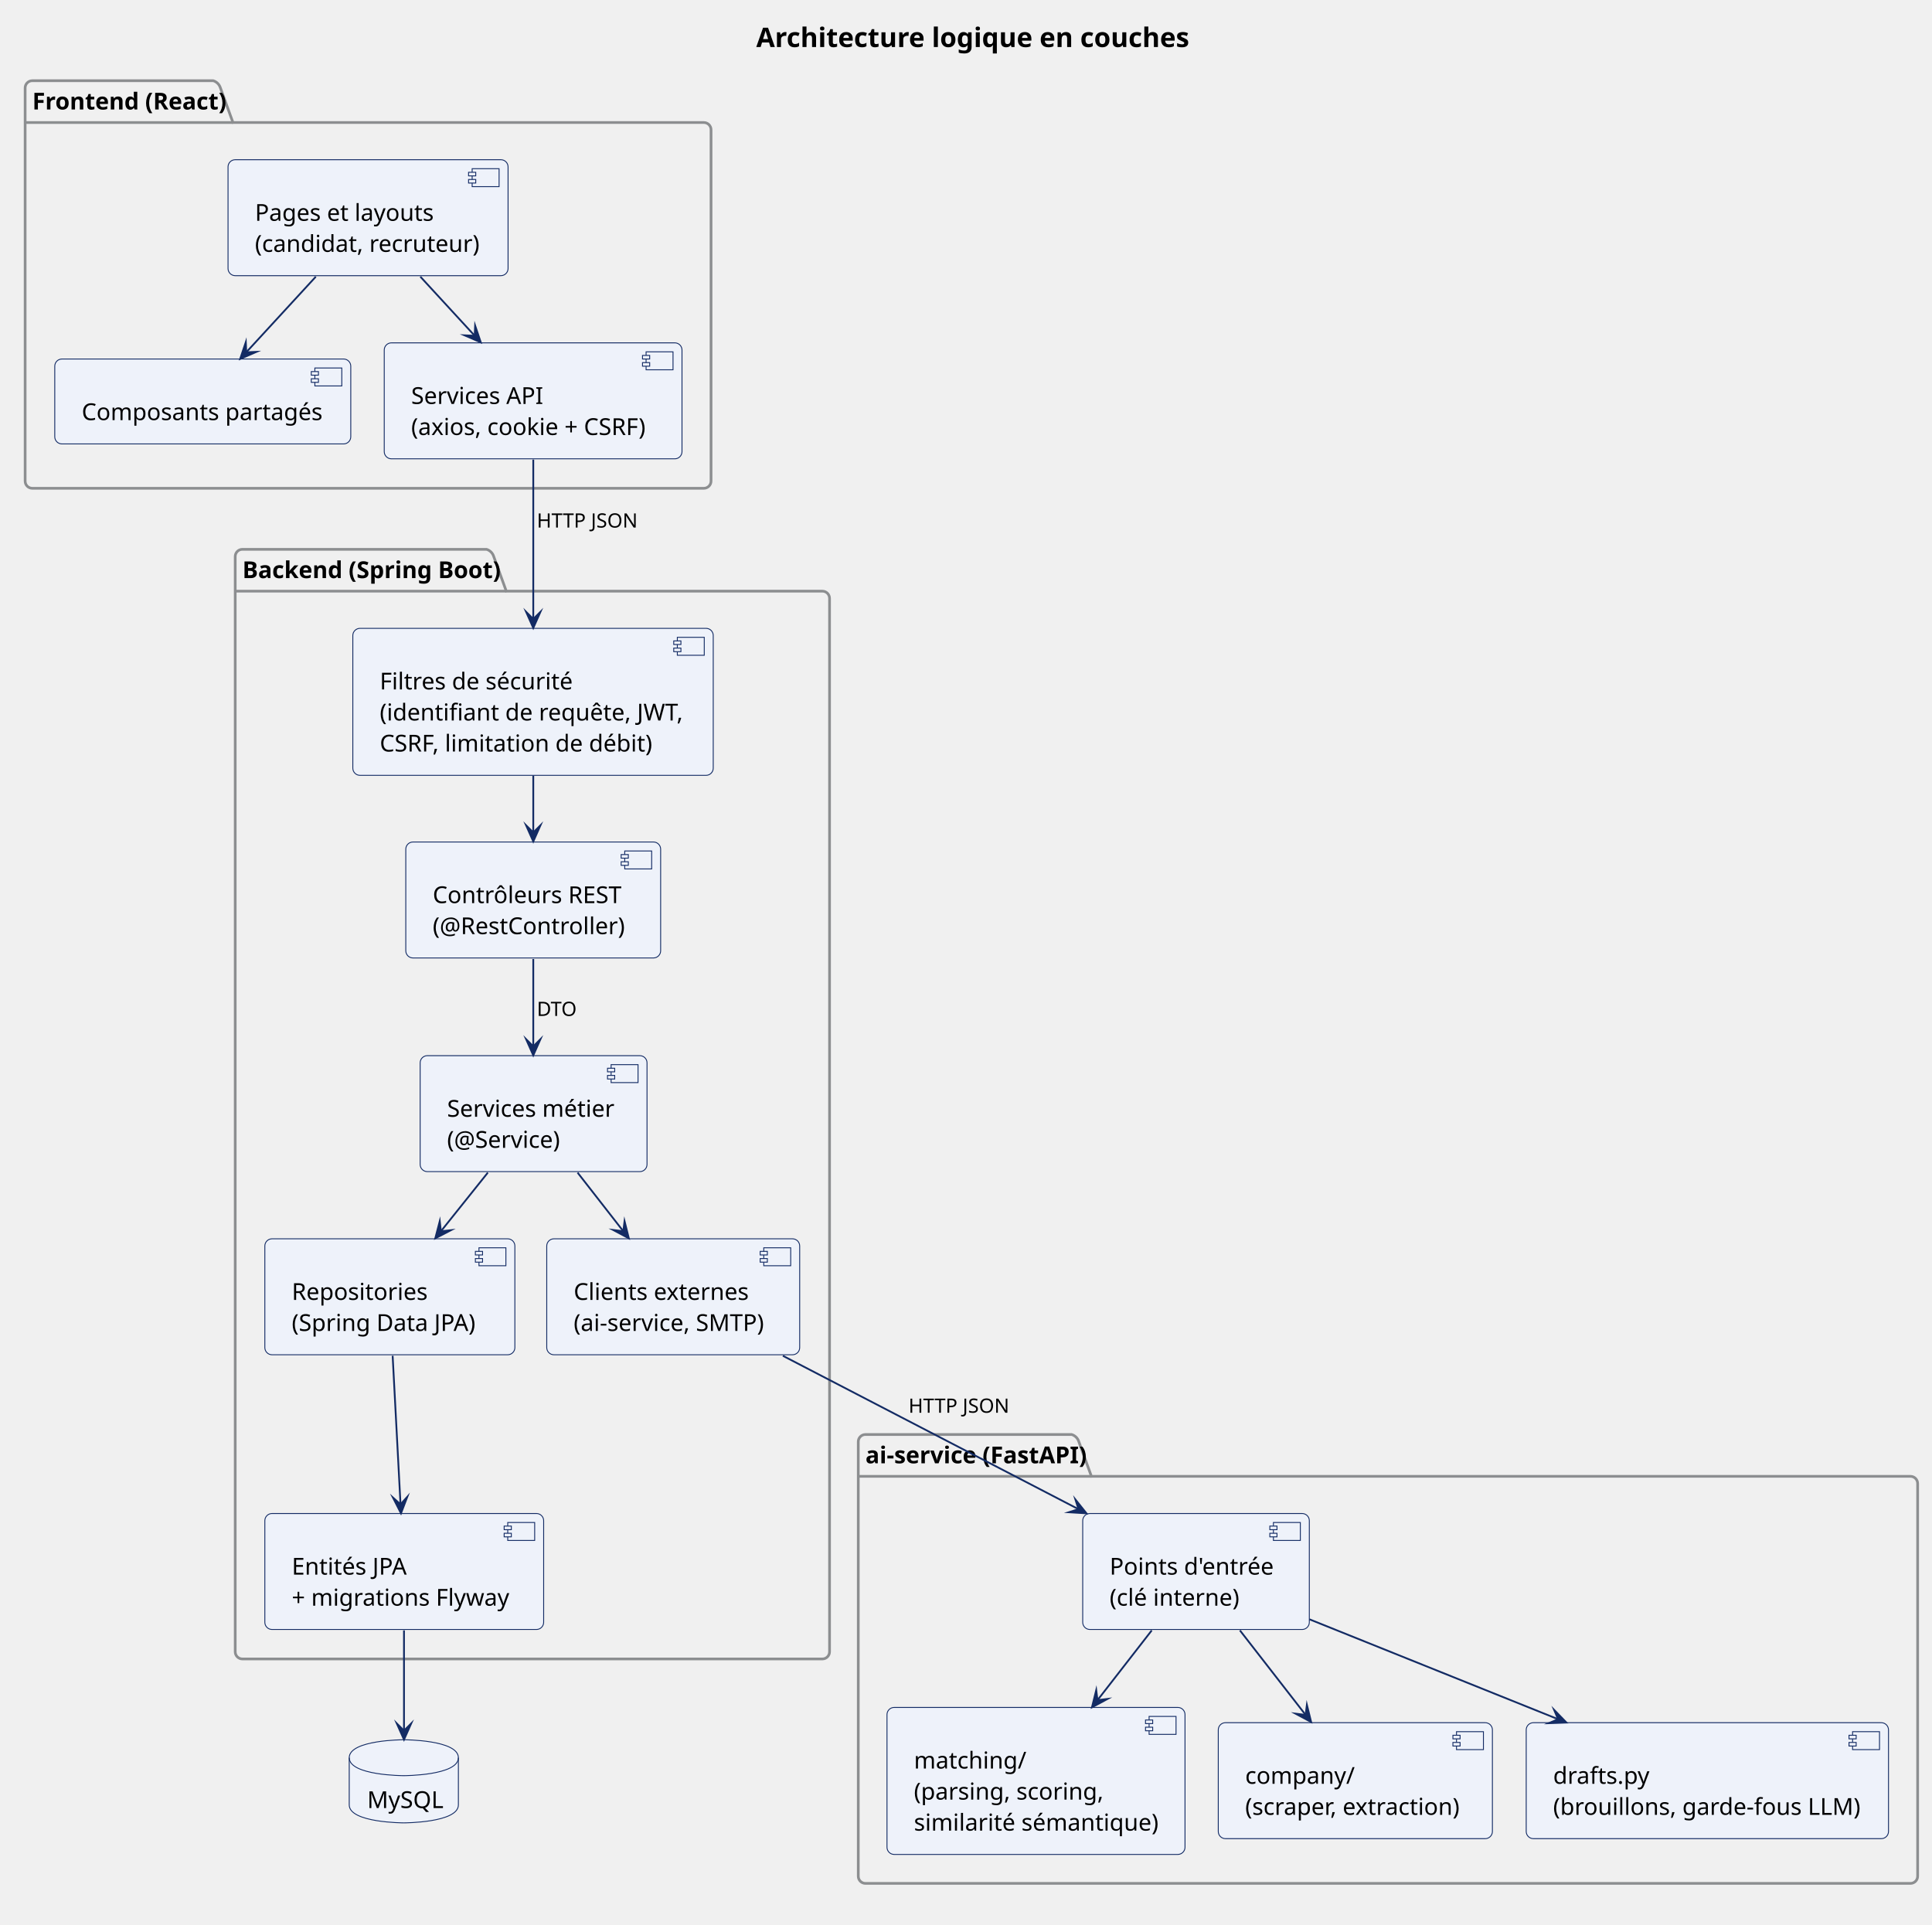
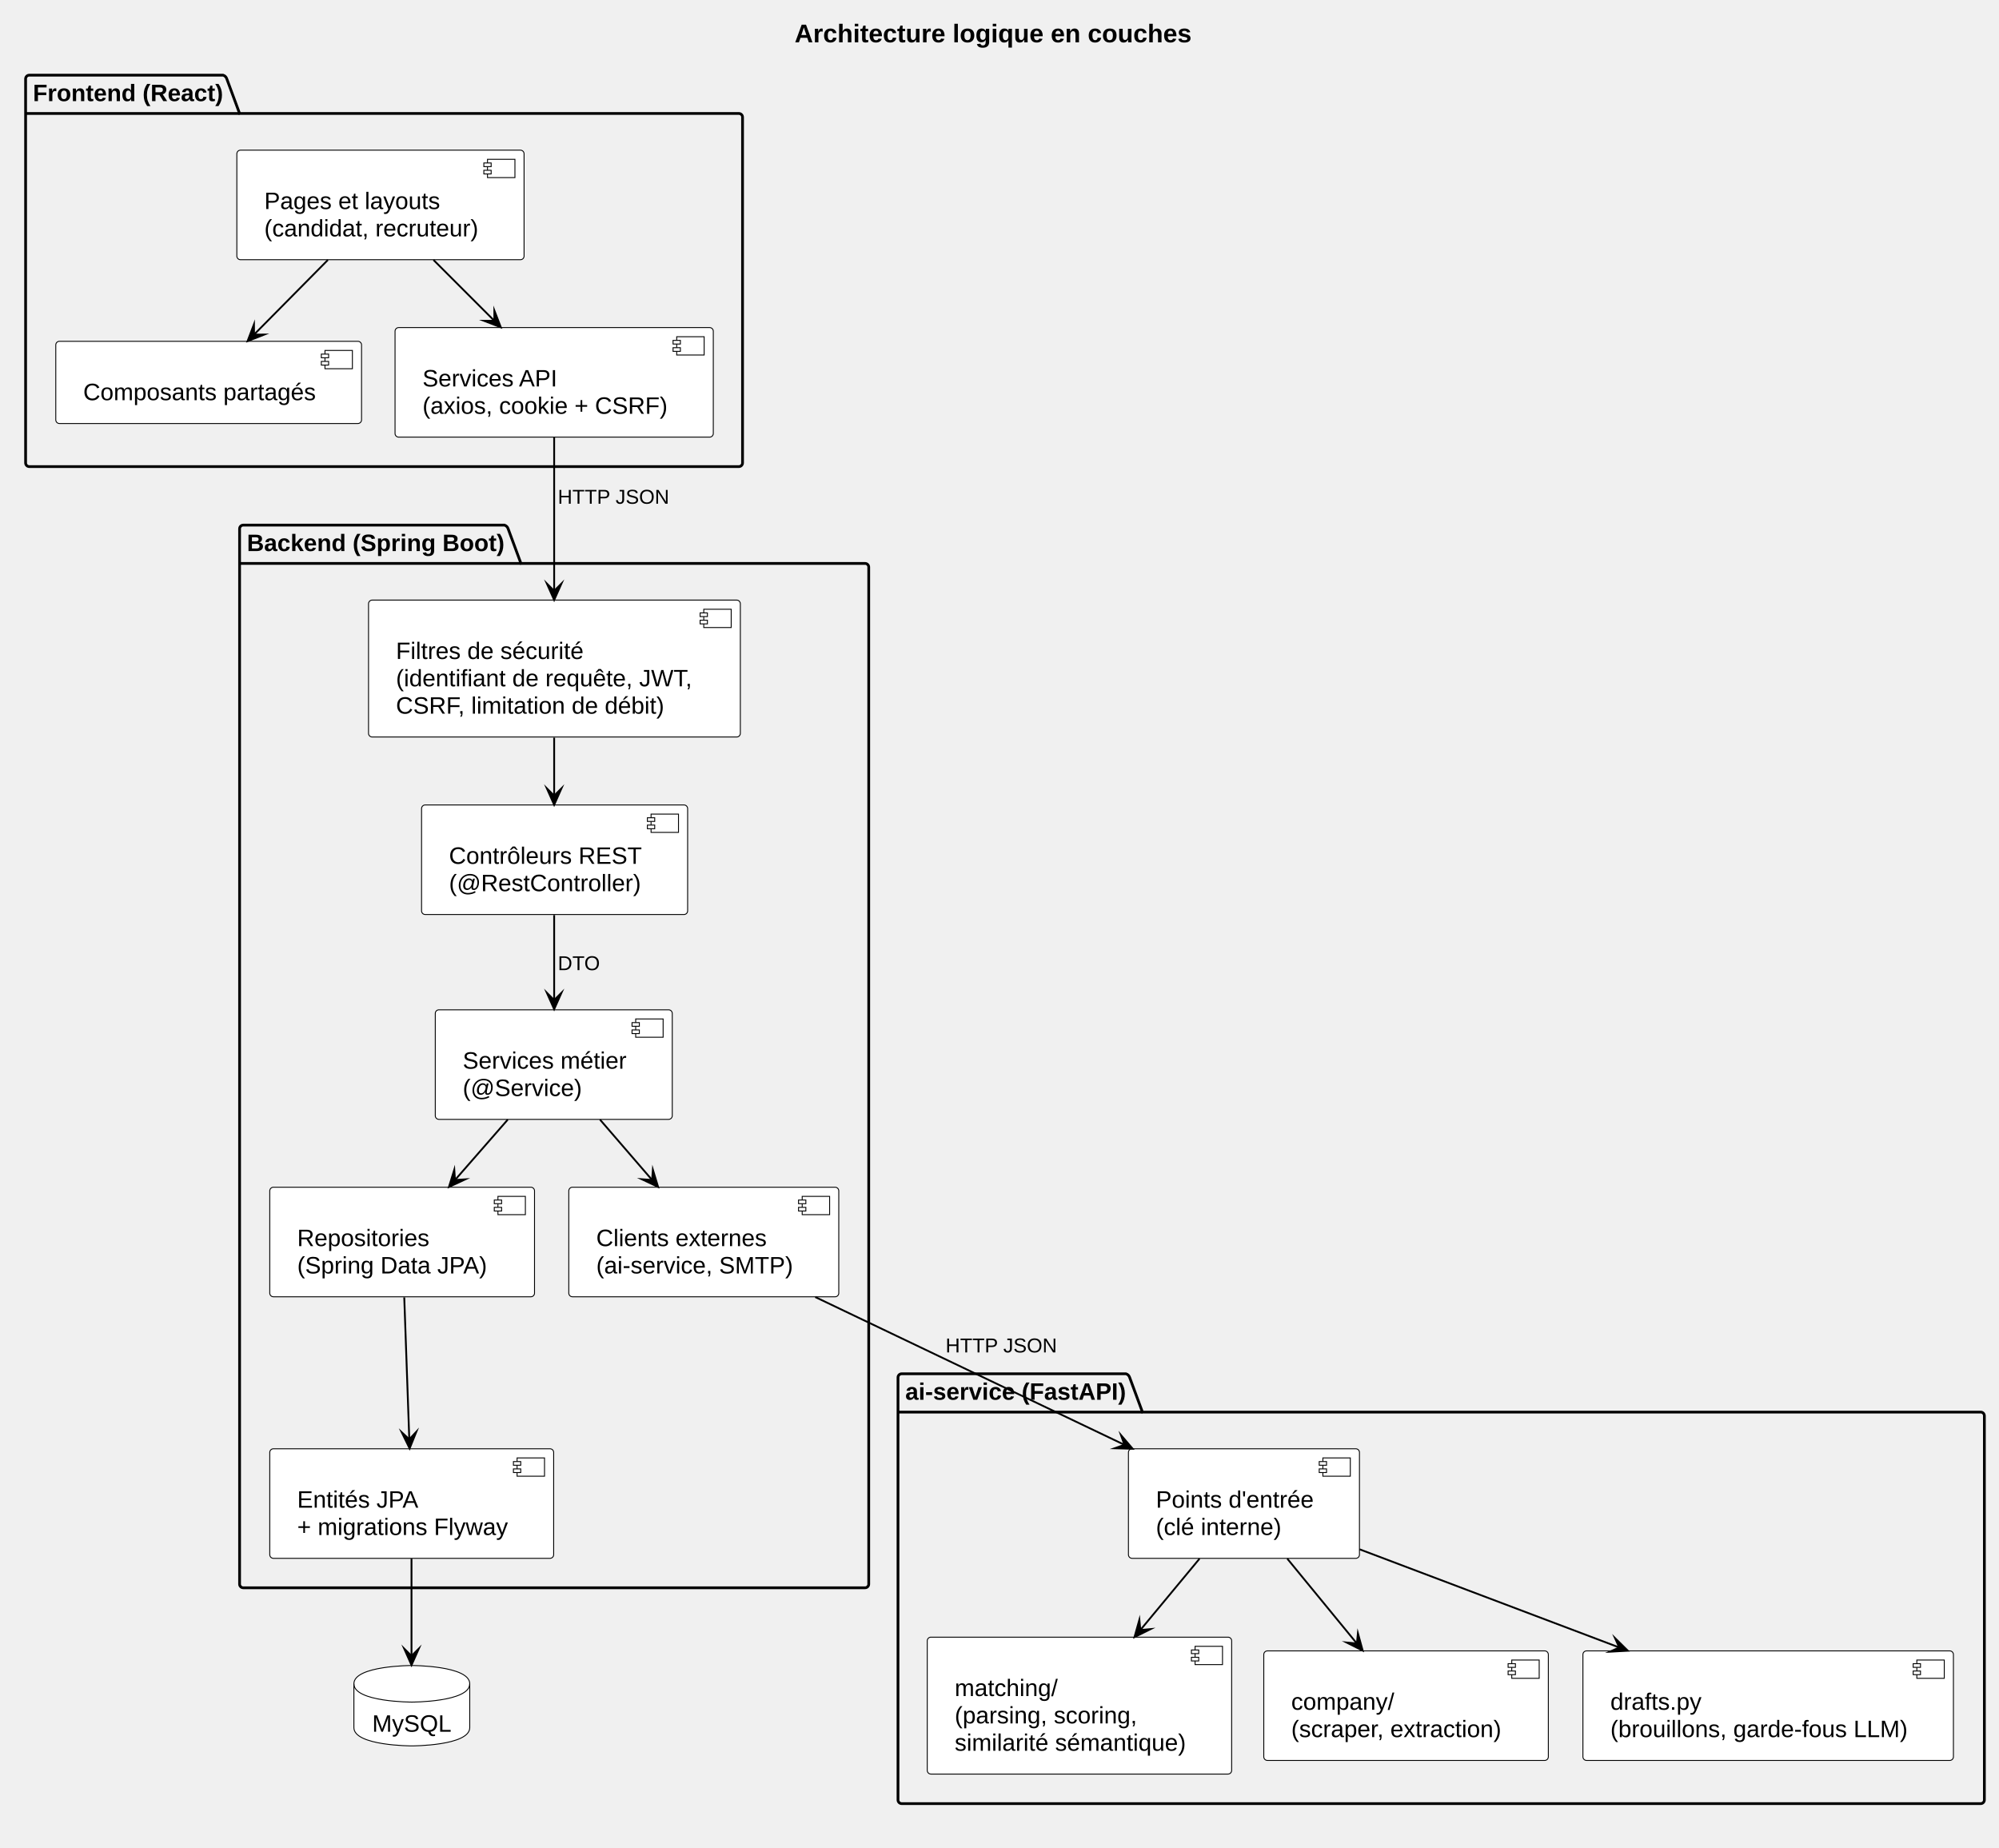
- <svg xmlns="http://www.w3.org/2000/svg" version="1.1" data-diagram-type="DESCRIPTION" style="width:1076px;height:1072px;background:#FFFFFF;" width="1076px" height="1072px" viewBox="0 0 1076 1072" zoomAndPan="magnify" preserveAspectRatio="none" contentStyleType="text/css">
+ <svg xmlns="http://www.w3.org/2000/svg" version="1.1" data-diagram-type="DESCRIPTION" style="width:1093px;height:1010px;background:#FFFFFF;" width="1093px" height="1010px" viewBox="0 0 1093 1010" zoomAndPan="magnify" preserveAspectRatio="none" contentStyleType="text/css">
  <defs />
  <g font-family="sans-serif" lengthAdjust="spacing">
    <g class="title" data-source-line="3">
-       <text x="421.194" y="26.187" fill="#000" font-size="15" textLength="226.611" font-weight="700" font-family="'Segoe UI'">Architecture logique en couches</text>
+       <text x="434.476" y="23.132" fill="#000" font-size="14" textLength="217.048" font-weight="700" font-family="'Arial'">Architecture logique en couches</text>
    </g>
    <g class="cluster" data-qualified-name="fe" id="ent0001" data-source-line="5">
-       <path d="M18,44.951 L118.75,44.951 A6,6 0 0 1 122.75,48.951 L129.75,68.242 L392,68.242 A4,4 0 0 1 396,72.242 L396,267.951 A4,4 0 0 1 392,271.951 L18,271.951 A4,4 0 0 1 14,267.951 L14,48.951 A4,4 0 0 1 18,44.951" style="stroke:#8C8E90;stroke-width:1.5;" fill="none" />
-       <line x1="14" y1="68.242" x2="129.75" y2="68.242" style="stroke:#8C8E90;stroke-width:1.5;" />
-       <text x="18" y="60.979" fill="#000" font-size="13" textLength="102.75" font-weight="700" font-family="'Segoe UI'">Frontend (React)</text>
+       <path d="M16,41.099 L122,41.099 A3,3 0 0 1 124,43.099 L131,62.047 L404,62.047 A2,2 0 0 1 406,64.047 L406,253.099 A2,2 0 0 1 404,255.099 L16,255.099 A2,2 0 0 1 14,253.099 L14,43.099 A2,2 0 0 1 16,41.099" style="stroke:#000;stroke-width:1.5;" fill="none" />
+       <line x1="14" y1="62.047" x2="131" y2="62.047" style="stroke:#000;stroke-width:1.5;" />
+       <text x="18" y="55.292" fill="#000" font-size="13" textLength="104" font-weight="700" font-family="'Arial'">Frontend (React)</text>
    </g>
    <g class="cluster" data-qualified-name="be" id="ent0005" data-source-line="11">
-       <path d="M135,305.951 L270.973,305.951 A6,6 0 0 1 274.973,309.951 L281.973,329.242 L458,329.242 A4,4 0 0 1 462,333.242 L462,919.951 A4,4 0 0 1 458,923.951 L135,923.951 A4,4 0 0 1 131,919.951 L131,309.951 A4,4 0 0 1 135,305.951" style="stroke:#8C8E90;stroke-width:1.5;" fill="none" />
-       <line x1="131" y1="329.242" x2="281.973" y2="329.242" style="stroke:#8C8E90;stroke-width:1.5;" />
-       <text x="135" y="321.979" fill="#000" font-size="13" textLength="137.973" font-weight="700" font-family="'Segoe UI'">Backend (Spring Boot)</text>
+       <path d="M133,287.099 L275.835,287.099 A3,3 0 0 1 277.835,289.099 L284.835,308.047 L473,308.047 A2,2 0 0 1 475,310.047 L475,866.099 A2,2 0 0 1 473,868.099 L133,868.099 A2,2 0 0 1 131,866.099 L131,289.099 A2,2 0 0 1 133,287.099" style="stroke:#000;stroke-width:1.5;" fill="none" />
+       <line x1="131" y1="308.047" x2="284.835" y2="308.047" style="stroke:#000;stroke-width:1.5;" />
+       <text x="135" y="301.292" fill="#000" font-size="13" textLength="140.835" font-weight="700" font-family="'Arial'">Backend (Spring Boot)</text>
    </g>
    <g class="cluster" data-qualified-name="aiPkg" id="ent0012" data-source-line="20">
-       <path d="M482,798.951 L596.848,798.951 A6,6 0 0 1 600.848,802.951 L607.848,822.242 L1064,822.242 A4,4 0 0 1 1068,826.242 L1068,1044.951 A4,4 0 0 1 1064,1048.951 L482,1048.951 A4,4 0 0 1 478,1044.951 L478,802.951 A4,4 0 0 1 482,798.951" style="stroke:#8C8E90;stroke-width:1.5;" fill="none" />
-       <line x1="478" y1="822.242" x2="607.848" y2="822.242" style="stroke:#8C8E90;stroke-width:1.5;" />
-       <text x="482" y="814.979" fill="#000" font-size="13" textLength="116.848" font-weight="700" font-family="'Segoe UI'">ai-service (FastAPI)</text>
+       <path d="M493,751.099 L615.663,751.099 A3,3 0 0 1 617.663,753.099 L624.663,772.047 L1083,772.047 A2,2 0 0 1 1085,774.047 L1085,984.099 A2,2 0 0 1 1083,986.099 L493,986.099 A2,2 0 0 1 491,984.099 L491,753.099 A2,2 0 0 1 493,751.099" style="stroke:#000;stroke-width:1.5;" fill="none" />
+       <line x1="491" y1="772.047" x2="624.663" y2="772.047" style="stroke:#000;stroke-width:1.5;" />
+       <text x="495" y="765.292" fill="#000" font-size="13" textLength="120.663" font-weight="700" font-family="'Arial'">ai-service (FastAPI)</text>
    </g>
    <g class="entity" data-qualified-name="db" id="ent0017" data-source-line="27">
-       <path d="M194.5,978.951 C194.5,968.951 224.895,968.951 224.895,968.951 C224.895,968.951 255.29,968.951 255.29,978.951 L255.29,1005.242 C255.29,1015.242 224.895,1015.242 224.895,1015.242 C224.895,1015.242 194.5,1015.242 194.5,1005.242 L194.5,978.951" style="stroke:#132B64;stroke-width:0.5;" fill="#EEF2FA" />
-       <path d="M194.5,978.951 C194.5,988.951 224.895,988.951 224.895,988.951 C224.895,988.951 255.29,988.951 255.29,978.951" style="stroke:#132B64;stroke-width:0.5;" fill="none" />
-       <text x="204.5" y="1006.979" fill="#000" font-size="13" textLength="40.79" font-family="'Segoe UI'">MySQL</text>
+       <path d="M193.5,920.599 C193.5,910.599 225.171,910.599 225.171,910.599 C225.171,910.599 256.842,910.599 256.842,920.599 L256.842,944.547 C256.842,954.547 225.171,954.547 225.171,954.547 C225.171,954.547 193.5,954.547 193.5,944.547 L193.5,920.599" style="stroke:#000;stroke-width:0.5;" fill="#FFF" />
+       <path d="M193.5,920.599 C193.5,930.599 225.171,930.599 225.171,930.599 C225.171,930.599 256.842,930.599 256.842,920.599" style="stroke:#000;stroke-width:0.5;" fill="none" />
+       <text x="203.5" y="946.792" fill="#000" font-size="13" textLength="43.342" font-family="'Arial'">MySQL</text>
    </g>
    <g class="entity" data-qualified-name="fe.pages" id="ent0002" data-source-line="6">
-       <rect x="127" y="88.951" width="155.959" height="64.582" fill="#EEF2FA" style="stroke:#132B64;stroke-width:0.5;" rx="4" ry="4" />
-       <rect x="262.959" y="93.951" width="15" height="10" fill="#EEF2FA" style="stroke:#132B64;stroke-width:0.5;" />
-       <rect x="260.959" y="95.951" width="4" height="2" fill="#EEF2FA" style="stroke:#132B64;stroke-width:0.5;" />
-       <rect x="260.959" y="99.951" width="4" height="2" fill="#EEF2FA" style="stroke:#132B64;stroke-width:0.5;" />
-       <text x="142" y="122.979" fill="#000" font-size="13" textLength="93.139" font-family="'Segoe UI'">Pages et layouts</text>
-       <text x="142" y="140.271" fill="#000" font-size="13" textLength="115.959" font-family="'Segoe UI'">(candidat, recruteur)</text>
+       <rect x="129.5" y="82.099" width="157.051" height="59.897" fill="#FFF" style="stroke:#000;stroke-width:0.5;" rx="2" ry="2" />
+       <rect x="266.551" y="87.099" width="15" height="10" fill="#FFF" style="stroke:#000;stroke-width:0.5;" />
+       <rect x="264.551" y="89.099" width="4" height="2" fill="#FFF" style="stroke:#000;stroke-width:0.5;" />
+       <rect x="264.551" y="93.099" width="4" height="2" fill="#FFF" style="stroke:#000;stroke-width:0.5;" />
+       <text x="144.5" y="114.292" fill="#000" font-size="13" textLength="96.116" font-family="'Arial'">Pages et layouts</text>
+       <text x="144.5" y="129.241" fill="#000" font-size="13" textLength="117.051" font-family="'Arial'">(candidat, recruteur)</text>
    </g>
    <g class="entity" data-qualified-name="fe.comps" id="ent0003" data-source-line="7">
-       <rect x="30.5" y="199.951" width="164.858" height="47.291" fill="#EEF2FA" style="stroke:#132B64;stroke-width:0.5;" rx="4" ry="4" />
-       <rect x="175.358" y="204.951" width="15" height="10" fill="#EEF2FA" style="stroke:#132B64;stroke-width:0.5;" />
-       <rect x="173.358" y="206.951" width="4" height="2" fill="#EEF2FA" style="stroke:#132B64;stroke-width:0.5;" />
-       <rect x="173.358" y="210.951" width="4" height="2" fill="#EEF2FA" style="stroke:#132B64;stroke-width:0.5;" />
-       <text x="45.5" y="233.979" fill="#000" font-size="13" textLength="124.858" font-family="'Segoe UI'">Composants partagés</text>
+       <rect x="30.5" y="186.599" width="167.182" height="44.949" fill="#FFF" style="stroke:#000;stroke-width:0.5;" rx="2" ry="2" />
+       <rect x="177.682" y="191.599" width="15" height="10" fill="#FFF" style="stroke:#000;stroke-width:0.5;" />
+       <rect x="175.682" y="193.599" width="4" height="2" fill="#FFF" style="stroke:#000;stroke-width:0.5;" />
+       <rect x="175.682" y="197.599" width="4" height="2" fill="#FFF" style="stroke:#000;stroke-width:0.5;" />
+       <text x="45.5" y="218.792" fill="#000" font-size="13" textLength="127.182" font-family="'Arial'">Composants partagés</text>
    </g>
    <g class="entity" data-qualified-name="fe.fesvc" id="ent0004" data-source-line="8">
-       <rect x="214" y="190.951" width="165.83" height="64.582" fill="#EEF2FA" style="stroke:#132B64;stroke-width:0.5;" rx="4" ry="4" />
-       <rect x="359.83" y="195.951" width="15" height="10" fill="#EEF2FA" style="stroke:#132B64;stroke-width:0.5;" />
-       <rect x="357.83" y="197.951" width="4" height="2" fill="#EEF2FA" style="stroke:#132B64;stroke-width:0.5;" />
-       <rect x="357.83" y="201.951" width="4" height="2" fill="#EEF2FA" style="stroke:#132B64;stroke-width:0.5;" />
-       <text x="229" y="224.979" fill="#000" font-size="13" textLength="68.605" font-family="'Segoe UI'">Services API</text>
-       <text x="229" y="242.271" fill="#000" font-size="13" textLength="125.83" font-family="'Segoe UI'">(axios, cookie + CSRF)</text>
+       <rect x="216" y="179.099" width="174.012" height="59.897" fill="#FFF" style="stroke:#000;stroke-width:0.5;" rx="2" ry="2" />
+       <rect x="370.012" y="184.099" width="15" height="10" fill="#FFF" style="stroke:#000;stroke-width:0.5;" />
+       <rect x="368.012" y="186.099" width="4" height="2" fill="#FFF" style="stroke:#000;stroke-width:0.5;" />
+       <rect x="368.012" y="190.099" width="4" height="2" fill="#FFF" style="stroke:#000;stroke-width:0.5;" />
+       <text x="231" y="211.292" fill="#000" font-size="13" textLength="74.414" font-family="'Arial'">Services API</text>
+       <text x="231" y="226.241" fill="#000" font-size="13" textLength="134.012" font-family="'Arial'">(axios, cookie + CSRF)</text>
    </g>
    <g class="entity" data-qualified-name="be.sec" id="ent0006" data-source-line="12">
-       <rect x="196.5" y="349.951" width="200.729" height="81.873" fill="#EEF2FA" style="stroke:#132B64;stroke-width:0.5;" rx="4" ry="4" />
-       <rect x="377.229" y="354.951" width="15" height="10" fill="#EEF2FA" style="stroke:#132B64;stroke-width:0.5;" />
-       <rect x="375.229" y="356.951" width="4" height="2" fill="#EEF2FA" style="stroke:#132B64;stroke-width:0.5;" />
-       <rect x="375.229" y="360.951" width="4" height="2" fill="#EEF2FA" style="stroke:#132B64;stroke-width:0.5;" />
-       <text x="211.5" y="383.979" fill="#000" font-size="13" textLength="100.007" font-family="'Segoe UI'">Filtres de sécurité</text>
-       <text x="211.5" y="401.271" fill="#000" font-size="13" textLength="160.729" font-family="'Segoe UI'">(identifiant de requête, JWT,</text>
-       <text x="211.5" y="418.562" fill="#000" font-size="13" textLength="144.796" font-family="'Segoe UI'">CSRF, limitation de débit)</text>
+       <rect x="201.5" y="328.099" width="203.3" height="74.846" fill="#FFF" style="stroke:#000;stroke-width:0.5;" rx="2" ry="2" />
+       <rect x="384.8" y="333.099" width="15" height="10" fill="#FFF" style="stroke:#000;stroke-width:0.5;" />
+       <rect x="382.8" y="335.099" width="4" height="2" fill="#FFF" style="stroke:#000;stroke-width:0.5;" />
+       <rect x="382.8" y="339.099" width="4" height="2" fill="#FFF" style="stroke:#000;stroke-width:0.5;" />
+       <text x="216.5" y="360.292" fill="#000" font-size="13" textLength="102.591" font-family="'Arial'">Filtres de sécurité</text>
+       <text x="216.5" y="375.241" fill="#000" font-size="13" textLength="163.3" font-family="'Arial'">(identifiant de requête, JWT,</text>
+       <text x="216.5" y="390.19" fill="#000" font-size="13" textLength="148.11" font-family="'Arial'">CSRF, limitation de débit)</text>
    </g>
    <g class="entity" data-qualified-name="be.ctrl" id="ent0007" data-source-line="13">
-       <rect x="226" y="468.951" width="141.937" height="64.582" fill="#EEF2FA" style="stroke:#132B64;stroke-width:0.5;" rx="4" ry="4" />
-       <rect x="347.937" y="473.951" width="15" height="10" fill="#EEF2FA" style="stroke:#132B64;stroke-width:0.5;" />
-       <rect x="345.937" y="475.951" width="4" height="2" fill="#EEF2FA" style="stroke:#132B64;stroke-width:0.5;" />
-       <rect x="345.937" y="479.951" width="4" height="2" fill="#EEF2FA" style="stroke:#132B64;stroke-width:0.5;" />
-       <text x="241" y="502.979" fill="#000" font-size="13" textLength="98.535" font-family="'Segoe UI'">Contrôleurs REST</text>
-       <text x="241" y="520.271" fill="#000" font-size="13" textLength="101.937" font-family="'Segoe UI'">(@RestController)</text>
+       <rect x="230.5" y="440.099" width="145.479" height="59.897" fill="#FFF" style="stroke:#000;stroke-width:0.5;" rx="2" ry="2" />
+       <rect x="355.979" y="445.099" width="15" height="10" fill="#FFF" style="stroke:#000;stroke-width:0.5;" />
+       <rect x="353.979" y="447.099" width="4" height="2" fill="#FFF" style="stroke:#000;stroke-width:0.5;" />
+       <rect x="353.979" y="451.099" width="4" height="2" fill="#FFF" style="stroke:#000;stroke-width:0.5;" />
+       <text x="245.5" y="472.292" fill="#000" font-size="13" textLength="105.479" font-family="'Arial'">Contrôleurs REST</text>
+       <text x="245.5" y="487.241" fill="#000" font-size="13" textLength="104.939" font-family="'Arial'">(@RestController)</text>
    </g>
    <g class="entity" data-qualified-name="be.svc" id="ent0008" data-source-line="14">
-       <rect x="234" y="587.951" width="126.347" height="64.582" fill="#EEF2FA" style="stroke:#132B64;stroke-width:0.5;" rx="4" ry="4" />
-       <rect x="340.347" y="592.951" width="15" height="10" fill="#EEF2FA" style="stroke:#132B64;stroke-width:0.5;" />
-       <rect x="338.347" y="594.951" width="4" height="2" fill="#EEF2FA" style="stroke:#132B64;stroke-width:0.5;" />
-       <rect x="338.347" y="598.951" width="4" height="2" fill="#EEF2FA" style="stroke:#132B64;stroke-width:0.5;" />
-       <text x="249" y="621.979" fill="#000" font-size="13" textLength="86.347" font-family="'Segoe UI'">Services métier</text>
-       <text x="249" y="639.271" fill="#000" font-size="13" textLength="60.665" font-family="'Segoe UI'">(@Service)</text>
+       <rect x="238" y="552.099" width="129.578" height="59.897" fill="#FFF" style="stroke:#000;stroke-width:0.5;" rx="2" ry="2" />
+       <rect x="347.578" y="557.099" width="15" height="10" fill="#FFF" style="stroke:#000;stroke-width:0.5;" />
+       <rect x="345.578" y="559.099" width="4" height="2" fill="#FFF" style="stroke:#000;stroke-width:0.5;" />
+       <rect x="345.578" y="563.099" width="4" height="2" fill="#FFF" style="stroke:#000;stroke-width:0.5;" />
+       <text x="253" y="584.292" fill="#000" font-size="13" textLength="89.578" font-family="'Arial'">Services métier</text>
+       <text x="253" y="599.241" fill="#000" font-size="13" textLength="65.203" font-family="'Arial'">(@Service)</text>
    </g>
    <g class="entity" data-qualified-name="be.repo" id="ent0009" data-source-line="15">
-       <rect x="147.5" y="689.951" width="139.252" height="64.582" fill="#EEF2FA" style="stroke:#132B64;stroke-width:0.5;" rx="4" ry="4" />
-       <rect x="266.752" y="694.951" width="15" height="10" fill="#EEF2FA" style="stroke:#132B64;stroke-width:0.5;" />
-       <rect x="264.752" y="696.951" width="4" height="2" fill="#EEF2FA" style="stroke:#132B64;stroke-width:0.5;" />
-       <rect x="264.752" y="700.951" width="4" height="2" fill="#EEF2FA" style="stroke:#132B64;stroke-width:0.5;" />
-       <text x="162.5" y="723.979" fill="#000" font-size="13" textLength="70.503" font-family="'Segoe UI'">Repositories</text>
-       <text x="162.5" y="741.271" fill="#000" font-size="13" textLength="99.252" font-family="'Segoe UI'">(Spring Data JPA)</text>
+       <rect x="147.5" y="649.099" width="144.762" height="59.897" fill="#FFF" style="stroke:#000;stroke-width:0.5;" rx="2" ry="2" />
+       <rect x="272.262" y="654.099" width="15" height="10" fill="#FFF" style="stroke:#000;stroke-width:0.5;" />
+       <rect x="270.262" y="656.099" width="4" height="2" fill="#FFF" style="stroke:#000;stroke-width:0.5;" />
+       <rect x="270.262" y="660.099" width="4" height="2" fill="#FFF" style="stroke:#000;stroke-width:0.5;" />
+       <text x="162.5" y="681.292" fill="#000" font-size="13" textLength="72.255" font-family="'Arial'">Repositories</text>
+       <text x="162.5" y="696.241" fill="#000" font-size="13" textLength="104.762" font-family="'Arial'">(Spring Data JPA)</text>
    </g>
    <g class="entity" data-qualified-name="be.ent" id="ent0010" data-source-line="16">
-       <rect x="147.5" y="842.951" width="155.28" height="64.582" fill="#EEF2FA" style="stroke:#132B64;stroke-width:0.5;" rx="4" ry="4" />
-       <rect x="282.78" y="847.951" width="15" height="10" fill="#EEF2FA" style="stroke:#132B64;stroke-width:0.5;" />
-       <rect x="280.78" y="849.951" width="4" height="2" fill="#EEF2FA" style="stroke:#132B64;stroke-width:0.5;" />
-       <rect x="280.78" y="853.951" width="4" height="2" fill="#EEF2FA" style="stroke:#132B64;stroke-width:0.5;" />
-       <text x="162.5" y="876.979" fill="#000" font-size="13" textLength="62.074" font-family="'Segoe UI'">Entités JPA</text>
-       <text x="162.5" y="894.271" fill="#000" font-size="13" textLength="115.28" font-family="'Segoe UI'">+ migrations Flyway</text>
+       <rect x="147.5" y="792.099" width="155.229" height="59.897" fill="#FFF" style="stroke:#000;stroke-width:0.5;" rx="2" ry="2" />
+       <rect x="282.729" y="797.099" width="15" height="10" fill="#FFF" style="stroke:#000;stroke-width:0.5;" />
+       <rect x="280.729" y="799.099" width="4" height="2" fill="#FFF" style="stroke:#000;stroke-width:0.5;" />
+       <rect x="280.729" y="803.099" width="4" height="2" fill="#FFF" style="stroke:#000;stroke-width:0.5;" />
+       <text x="162.5" y="824.292" fill="#000" font-size="13" textLength="67.196" font-family="'Arial'">Entités JPA</text>
+       <text x="162.5" y="839.241" fill="#000" font-size="13" textLength="115.229" font-family="'Arial'">+ migrations Flyway</text>
    </g>
    <g class="entity" data-qualified-name="be.clients" id="ent0011" data-source-line="17">
-       <rect x="304.5" y="689.951" width="140.871" height="64.582" fill="#EEF2FA" style="stroke:#132B64;stroke-width:0.5;" rx="4" ry="4" />
-       <rect x="425.371" y="694.951" width="15" height="10" fill="#EEF2FA" style="stroke:#132B64;stroke-width:0.5;" />
-       <rect x="423.371" y="696.951" width="4" height="2" fill="#EEF2FA" style="stroke:#132B64;stroke-width:0.5;" />
-       <rect x="423.371" y="700.951" width="4" height="2" fill="#EEF2FA" style="stroke:#132B64;stroke-width:0.5;" />
-       <text x="319.5" y="723.979" fill="#000" font-size="13" textLength="90.143" font-family="'Segoe UI'">Clients externes</text>
-       <text x="319.5" y="741.271" fill="#000" font-size="13" textLength="100.871" font-family="'Segoe UI'">(ai-service, SMTP)</text>
+       <rect x="311" y="649.099" width="147.618" height="59.897" fill="#FFF" style="stroke:#000;stroke-width:0.5;" rx="2" ry="2" />
+       <rect x="438.618" y="654.099" width="15" height="10" fill="#FFF" style="stroke:#000;stroke-width:0.5;" />
+       <rect x="436.618" y="656.099" width="4" height="2" fill="#FFF" style="stroke:#000;stroke-width:0.5;" />
+       <rect x="436.618" y="660.099" width="4" height="2" fill="#FFF" style="stroke:#000;stroke-width:0.5;" />
+       <text x="326" y="681.292" fill="#000" font-size="13" textLength="93.209" font-family="'Arial'">Clients externes</text>
+       <text x="326" y="696.241" fill="#000" font-size="13" textLength="107.618" font-family="'Arial'">(ai-service, SMTP)</text>
    </g>
    <g class="entity" data-qualified-name="aiPkg.aiapi" id="ent0013" data-source-line="21">
-       <rect x="603" y="842.951" width="126.208" height="64.582" fill="#EEF2FA" style="stroke:#132B64;stroke-width:0.5;" rx="4" ry="4" />
-       <rect x="709.208" y="847.951" width="15" height="10" fill="#EEF2FA" style="stroke:#132B64;stroke-width:0.5;" />
-       <rect x="707.208" y="849.951" width="4" height="2" fill="#EEF2FA" style="stroke:#132B64;stroke-width:0.5;" />
-       <rect x="707.208" y="853.951" width="4" height="2" fill="#EEF2FA" style="stroke:#132B64;stroke-width:0.5;" />
-       <text x="618" y="876.979" fill="#000" font-size="13" textLength="86.208" font-family="'Segoe UI'">Points d'entrée</text>
-       <text x="618" y="894.271" fill="#000" font-size="13" textLength="67.742" font-family="'Segoe UI'">(clé interne)</text>
+       <rect x="617" y="792.099" width="126.315" height="59.897" fill="#FFF" style="stroke:#000;stroke-width:0.5;" rx="2" ry="2" />
+       <rect x="723.315" y="797.099" width="15" height="10" fill="#FFF" style="stroke:#000;stroke-width:0.5;" />
+       <rect x="721.315" y="799.099" width="4" height="2" fill="#FFF" style="stroke:#000;stroke-width:0.5;" />
+       <rect x="721.315" y="803.099" width="4" height="2" fill="#FFF" style="stroke:#000;stroke-width:0.5;" />
+       <text x="632" y="824.292" fill="#000" font-size="13" textLength="86.315" font-family="'Arial'">Points d'entrée</text>
+       <text x="632" y="839.241" fill="#000" font-size="13" textLength="68.637" font-family="'Arial'">(clé interne)</text>
    </g>
    <g class="entity" data-qualified-name="aiPkg.matching" id="ent0014" data-source-line="22">
-       <rect x="494" y="950.951" width="165.976" height="81.873" fill="#EEF2FA" style="stroke:#132B64;stroke-width:0.5;" rx="4" ry="4" />
-       <rect x="639.976" y="955.951" width="15" height="10" fill="#EEF2FA" style="stroke:#132B64;stroke-width:0.5;" />
-       <rect x="637.976" y="957.951" width="4" height="2" fill="#EEF2FA" style="stroke:#132B64;stroke-width:0.5;" />
-       <rect x="637.976" y="961.951" width="4" height="2" fill="#EEF2FA" style="stroke:#132B64;stroke-width:0.5;" />
-       <text x="509" y="984.979" fill="#000" font-size="13" textLength="58.805" font-family="'Segoe UI'">matching/</text>
-       <text x="509" y="1002.271" fill="#000" font-size="13" textLength="97.392" font-family="'Segoe UI'">(parsing, scoring,</text>
-       <text x="509" y="1019.562" fill="#000" font-size="13" textLength="125.976" font-family="'Segoe UI'">similarité sémantique)</text>
+       <rect x="507" y="895.099" width="166.433" height="74.846" fill="#FFF" style="stroke:#000;stroke-width:0.5;" rx="2" ry="2" />
+       <rect x="653.433" y="900.099" width="15" height="10" fill="#FFF" style="stroke:#000;stroke-width:0.5;" />
+       <rect x="651.433" y="902.099" width="4" height="2" fill="#FFF" style="stroke:#000;stroke-width:0.5;" />
+       <rect x="651.433" y="906.099" width="4" height="2" fill="#FFF" style="stroke:#000;stroke-width:0.5;" />
+       <text x="522" y="927.292" fill="#000" font-size="13" textLength="56.361" font-family="'Arial'">matching/</text>
+       <text x="522" y="942.241" fill="#000" font-size="13" textLength="99.709" font-family="'Arial'">(parsing, scoring,</text>
+       <text x="522" y="957.19" fill="#000" font-size="13" textLength="126.433" font-family="'Arial'">similarité sémantique)</text>
    </g>
    <g class="entity" data-qualified-name="aiPkg.company" id="ent0015" data-source-line="23">
-       <rect x="678.5" y="959.451" width="152.677" height="64.582" fill="#EEF2FA" style="stroke:#132B64;stroke-width:0.5;" rx="4" ry="4" />
-       <rect x="811.177" y="964.451" width="15" height="10" fill="#EEF2FA" style="stroke:#132B64;stroke-width:0.5;" />
-       <rect x="809.177" y="966.451" width="4" height="2" fill="#EEF2FA" style="stroke:#132B64;stroke-width:0.5;" />
-       <rect x="809.177" y="970.451" width="4" height="2" fill="#EEF2FA" style="stroke:#132B64;stroke-width:0.5;" />
-       <text x="693.5" y="993.479" fill="#000" font-size="13" textLength="57.789" font-family="'Segoe UI'">company/</text>
-       <text x="693.5" y="1010.771" fill="#000" font-size="13" textLength="112.677" font-family="'Segoe UI'">(scraper, extraction)</text>
+       <rect x="691" y="902.599" width="155.591" height="59.897" fill="#FFF" style="stroke:#000;stroke-width:0.5;" rx="2" ry="2" />
+       <rect x="826.591" y="907.599" width="15" height="10" fill="#FFF" style="stroke:#000;stroke-width:0.5;" />
+       <rect x="824.591" y="909.599" width="4" height="2" fill="#FFF" style="stroke:#000;stroke-width:0.5;" />
+       <rect x="824.591" y="913.599" width="4" height="2" fill="#FFF" style="stroke:#000;stroke-width:0.5;" />
+       <text x="706" y="934.792" fill="#000" font-size="13" textLength="56.361" font-family="'Arial'">company/</text>
+       <text x="706" y="949.741" fill="#000" font-size="13" textLength="115.591" font-family="'Arial'">(scraper, extraction)</text>
    </g>
    <g class="entity" data-qualified-name="aiPkg.drafts" id="ent0016" data-source-line="24">
-       <rect x="850" y="959.451" width="201.77" height="64.582" fill="#EEF2FA" style="stroke:#132B64;stroke-width:0.5;" rx="4" ry="4" />
-       <rect x="1031.77" y="964.451" width="15" height="10" fill="#EEF2FA" style="stroke:#132B64;stroke-width:0.5;" />
-       <rect x="1029.77" y="966.451" width="4" height="2" fill="#EEF2FA" style="stroke:#132B64;stroke-width:0.5;" />
-       <rect x="1029.77" y="970.451" width="4" height="2" fill="#EEF2FA" style="stroke:#132B64;stroke-width:0.5;" />
-       <text x="865" y="993.479" fill="#000" font-size="13" textLength="49.531" font-family="'Segoe UI'">drafts.py</text>
-       <text x="865" y="1010.771" fill="#000" font-size="13" textLength="161.77" font-family="'Segoe UI'">(brouillons, garde-fous LLM)</text>
+       <rect x="865.5" y="902.599" width="202.576" height="59.897" fill="#FFF" style="stroke:#000;stroke-width:0.5;" rx="2" ry="2" />
+       <rect x="1048.076" y="907.599" width="15" height="10" fill="#FFF" style="stroke:#000;stroke-width:0.5;" />
+       <rect x="1046.076" y="909.599" width="4" height="2" fill="#FFF" style="stroke:#000;stroke-width:0.5;" />
+       <rect x="1046.076" y="913.599" width="4" height="2" fill="#FFF" style="stroke:#000;stroke-width:0.5;" />
+       <text x="880.5" y="934.792" fill="#000" font-size="13" textLength="49.854" font-family="'Arial'">drafts.py</text>
+       <text x="880.5" y="949.741" fill="#000" font-size="13" textLength="162.576" font-family="'Arial'">(brouillons, garde-fous LLM)</text>
    </g>
    <g class="link" data-entity-1="ent0002" data-entity-2="ent0003" id="lnk18" data-link-type="dependency">
-       <polygon points="133.761,199.885,142.799,195.969,137.147,196.205,136.911,190.553,133.761,199.885" fill="#132B64" style="stroke:#132B64;stroke-width:1;stroke-linejoin:miter;stroke-miterlimit:10;" />
-       <path d="M175.891,154.092 C162.203,168.969 149.585,182.685 137.147,196.205" style="stroke:#132B64;stroke-width:1;" fill="none" />
+       <polygon points="135.378,186.493,144.551,182.909,138.895,182.939,138.865,177.282,135.378,186.493" fill="#000" style="stroke:#000;stroke-width:1;stroke-linejoin:miter;stroke-miterlimit:10;" />
+       <path d="M179.286,142.118 C165.14,156.414 151.893,169.802 138.895,182.939" style="stroke:#000;stroke-width:1;" fill="none" />
    </g>
    <g class="link" data-entity-1="ent0002" data-entity-2="ent0004" id="lnk19" data-link-type="dependency">
-       <polygon points="267.764,190.673,264.614,181.342,264.379,186.993,258.727,186.758,267.764,190.673" fill="#132B64" style="stroke:#132B64;stroke-width:1;stroke-linejoin:miter;stroke-miterlimit:10;" />
-       <path d="M234.109,154.092 C244.849,165.765 253.629,175.308 264.379,186.993" style="stroke:#132B64;stroke-width:1;" fill="none" />
+       <polygon points="273.831,178.93,270.295,169.737,270.295,175.394,264.639,175.394,273.831,178.93" fill="#000" style="stroke:#000;stroke-width:1;stroke-linejoin:miter;stroke-miterlimit:10;" />
+       <path d="M237.019,142.118 C248.696,153.795 258.603,163.702 270.295,175.394" style="stroke:#000;stroke-width:1;" fill="none" />
    </g>
    <g class="link" data-entity-1="ent0004" data-entity-2="ent0006" id="lnk20" data-link-type="dependency">
-       <polygon points="297,349.753,301,340.753,297,344.753,293,340.753,297,349.753" fill="#132B64" style="stroke:#132B64;stroke-width:1;stroke-linejoin:miter;stroke-miterlimit:10;" />
-       <path d="M297,255.97 C297,282.605 297,315.915 297,344.753" style="stroke:#132B64;stroke-width:1;" fill="none" />
-       <text x="299" y="293.821" fill="#000" font-size="11" textLength="54.801" font-family="'Segoe UI'">HTTP JSON</text>
+       <polygon points="303,328.033,307,319.033,303,323.033,299,319.033,303,328.033" fill="#000" style="stroke:#000;stroke-width:1;stroke-linejoin:miter;stroke-miterlimit:10;" />
+       <path d="M303,239.159 C303,264.334 303,295.877 303,323.033" style="stroke:#000;stroke-width:1;" fill="none" />
+       <text x="305" y="275.417" fill="#000" font-size="11" textLength="61.112" font-family="'Arial'">HTTP JSON</text>
    </g>
    <g class="link" data-entity-1="ent0006" data-entity-2="ent0007" id="lnk21" data-link-type="dependency">
-       <polygon points="297,468.654,301,459.654,297,463.654,293,459.654,297,468.654" fill="#132B64" style="stroke:#132B64;stroke-width:1;stroke-linejoin:miter;stroke-miterlimit:10;" />
-       <path d="M297,432.044 C297,444.118 297,452.197 297,463.654" style="stroke:#132B64;stroke-width:1;" fill="none" />
+       <polygon points="303,440.027,307,431.027,303,435.027,299,431.027,303,440.027" fill="#000" style="stroke:#000;stroke-width:1;stroke-linejoin:miter;stroke-miterlimit:10;" />
+       <path d="M303,403.314 C303,415.377 303,423.612 303,435.027" style="stroke:#000;stroke-width:1;" fill="none" />
    </g>
    <g class="link" data-entity-1="ent0007" data-entity-2="ent0008" id="lnk22" data-link-type="dependency">
-       <polygon points="297,587.764,301,578.764,297,582.764,293,578.764,297,587.764" fill="#132B64" style="stroke:#132B64;stroke-width:1;stroke-linejoin:miter;stroke-miterlimit:10;" />
-       <path d="M297,534.113 C297,550.761 297,566.112 297,582.764" style="stroke:#132B64;stroke-width:1;" fill="none" />
-       <text x="299" y="565.821" fill="#000" font-size="11" textLength="21.769" font-family="'Segoe UI'">DTO</text>
+       <polygon points="303,551.773,307,542.773,303,546.773,299,542.773,303,551.773" fill="#000" style="stroke:#000;stroke-width:1;stroke-linejoin:miter;stroke-miterlimit:10;" />
+       <path d="M303,500.288 C303,516.2 303,530.84 303,546.773" style="stroke:#000;stroke-width:1;" fill="none" />
+       <text x="305" y="530.417" fill="#000" font-size="11" textLength="23.219" font-family="'Arial'">DTO</text>
    </g>
    <g class="link" data-entity-1="ent0008" data-entity-2="ent0009" id="lnk23" data-link-type="dependency">
-       <polygon points="242.422,689.673,251.168,685.144,245.546,685.769,244.921,680.147,242.422,689.673" fill="#132B64" style="stroke:#132B64;stroke-width:1;stroke-linejoin:miter;stroke-miterlimit:10;" />
-       <path d="M271.688,653.092 C262.349,664.765 254.894,674.084 245.546,685.769" style="stroke:#132B64;stroke-width:1;" fill="none" />
+       <polygon points="245.484,648.93,254.418,644.784,248.774,645.164,248.394,639.52,245.484,648.93" fill="#000" style="stroke:#000;stroke-width:1;stroke-linejoin:miter;stroke-miterlimit:10;" />
+       <path d="M277.646,612.118 C267.444,623.795 258.989,633.472 248.774,645.164" style="stroke:#000;stroke-width:1;" fill="none" />
    </g>
    <g class="link" data-entity-1="ent0009" data-entity-2="ent0010" id="lnk24" data-link-type="dependency">
-       <polygon points="223.325,842.838,226.843,833.639,223.061,837.845,218.855,834.063,223.325,842.838" fill="#132B64" style="stroke:#132B64;stroke-width:1;stroke-linejoin:miter;stroke-miterlimit:10;" />
-       <path d="M218.677,755.106 C220.042,780.877 221.696,812.085 223.061,837.845" style="stroke:#132B64;stroke-width:1;" fill="none" />
+       <polygon points="223.965,791.921,227.644,782.785,223.788,786.924,219.649,783.068,223.965,791.921" fill="#000" style="stroke:#000;stroke-width:1;stroke-linejoin:miter;stroke-miterlimit:10;" />
+       <path d="M221.036,709.314 C221.894,733.513 222.93,762.735 223.788,786.924" style="stroke:#000;stroke-width:1;" fill="none" />
    </g>
    <g class="link" data-entity-1="ent0010" data-entity-2="ent0017" id="lnk25" data-link-type="dependency">
-       <polygon points="225,968.889,229,959.889,225,963.889,221,959.889,225,968.889" fill="#132B64" style="stroke:#132B64;stroke-width:1;stroke-linejoin:miter;stroke-miterlimit:10;" />
-       <path d="M225,908.042 C225,927.371 225,946.619 225,963.889" style="stroke:#132B64;stroke-width:1;" fill="none" />
+       <polygon points="225,910.361,229,901.361,225,905.361,221,901.361,225,910.361" fill="#000" style="stroke:#000;stroke-width:1;stroke-linejoin:miter;stroke-miterlimit:10;" />
+       <path d="M225,852.175 C225,870.504 225,888.76 225,905.361" style="stroke:#000;stroke-width:1;" fill="none" />
    </g>
    <g class="link" data-entity-1="ent0008" data-entity-2="ent0011" id="lnk26" data-link-type="dependency">
-       <polygon points="350.213,689.673,347.832,680.116,347.138,685.731,341.524,685.037,350.213,689.673" fill="#132B64" style="stroke:#132B64;stroke-width:1;stroke-linejoin:miter;stroke-miterlimit:10;" />
-       <path d="M321.68,653.092 C330.785,664.765 338.024,674.046 347.138,685.731" style="stroke:#132B64;stroke-width:1;" fill="none" />
+       <polygon points="359.823,648.93,356.97,639.503,356.556,645.145,350.914,644.73,359.823,648.93" fill="#000" style="stroke:#000;stroke-width:1;stroke-linejoin:miter;stroke-miterlimit:10;" />
+       <path d="M328.048,612.118 C338.127,623.795 346.463,633.453 356.556,645.145" style="stroke:#000;stroke-width:1;" fill="none" />
    </g>
    <g class="link" data-entity-1="ent0011" data-entity-2="ent0013" id="lnk27" data-link-type="dependency">
-       <polygon points="605.077,842.838,598.931,835.143,600.639,840.535,595.246,842.244,605.077,842.838" fill="#132B64" style="stroke:#132B64;stroke-width:1;stroke-linejoin:miter;stroke-miterlimit:10;" />
-       <path d="M436.003,755.106 C485.668,780.877 550.996,814.775 600.639,840.535" style="stroke:#132B64;stroke-width:1;" fill="none" />
-       <text x="506" y="786.821" fill="#000" font-size="11" textLength="54.801" font-family="'Segoe UI'">HTTP JSON</text>
+       <polygon points="619.312,792.092,612.917,784.602,614.801,789.936,609.467,791.82,619.312,792.092" fill="#000" style="stroke:#000;stroke-width:1;stroke-linejoin:miter;stroke-miterlimit:10;" />
+       <path d="M445.766,709.143 C496.535,733.409 564.055,765.681 614.801,789.936" style="stroke:#000;stroke-width:1;" fill="none" />
+       <text x="517" y="739.417" fill="#000" font-size="11" textLength="61.112" font-family="'Arial'">HTTP JSON</text>
    </g>
    <g class="link" data-entity-1="ent0013" data-entity-2="ent0014" id="lnk28" data-link-type="dependency">
-       <polygon points="608.163,950.859,616.845,946.208,611.232,946.912,610.528,941.299,608.163,950.859" fill="#132B64" style="stroke:#132B64;stroke-width:1;stroke-linejoin:miter;stroke-miterlimit:10;" />
-       <path d="M641.445,908.042 C631.154,921.281 622.138,932.88 611.232,946.912" style="stroke:#132B64;stroke-width:1;" fill="none" />
+       <polygon points="620.311,895.057,629.136,890.684,623.503,891.209,622.978,885.576,620.311,895.057" fill="#000" style="stroke:#000;stroke-width:1;stroke-linejoin:miter;stroke-miterlimit:10;" />
+       <path d="M655.882,852.175 C644.947,865.357 635.092,877.238 623.503,891.209" style="stroke:#000;stroke-width:1;" fill="none" />
    </g>
    <g class="link" data-entity-1="ent0013" data-entity-2="ent0015" id="lnk29" data-link-type="dependency">
-       <polygon points="730.216,959.066,727.851,949.505,727.147,955.118,721.534,954.415,730.216,959.066" fill="#132B64" style="stroke:#132B64;stroke-width:1;stroke-linejoin:miter;stroke-miterlimit:10;" />
-       <path d="M690.555,908.042 C702.904,923.928 714.767,939.191 727.147,955.118" style="stroke:#132B64;stroke-width:1;" fill="none" />
+       <polygon points="745.084,902.442,742.469,892.947,741.913,898.577,736.283,898.021,745.084,902.442" fill="#000" style="stroke:#000;stroke-width:1;stroke-linejoin:miter;stroke-miterlimit:10;" />
+       <path d="M703.85,852.175 C716.62,867.742 729.133,882.997 741.913,898.577" style="stroke:#000;stroke-width:1;" fill="none" />
    </g>
    <g class="link" data-entity-1="ent0013" data-entity-2="ent0016" id="lnk30" data-link-type="dependency">
-       <polygon points="872.401,959.373,865.54,952.307,867.761,957.51,862.558,959.73,872.401,959.373" fill="#132B64" style="stroke:#132B64;stroke-width:1;stroke-linejoin:miter;stroke-miterlimit:10;" />
-       <path d="M729.251,901.862 C771.478,918.828 822.68,939.398 867.761,957.51" style="stroke:#132B64;stroke-width:1;" fill="none" />
+       <polygon points="890.035,902.502,883.031,895.578,885.358,900.734,880.202,903.061,890.035,902.502" fill="#000" style="stroke:#000;stroke-width:1;stroke-linejoin:miter;stroke-miterlimit:10;" />
+       <path d="M743.339,847.044 C786.588,863.394 839.465,883.384 885.358,900.734" style="stroke:#000;stroke-width:1;" fill="none" />
    </g>
  </g>
</svg>
